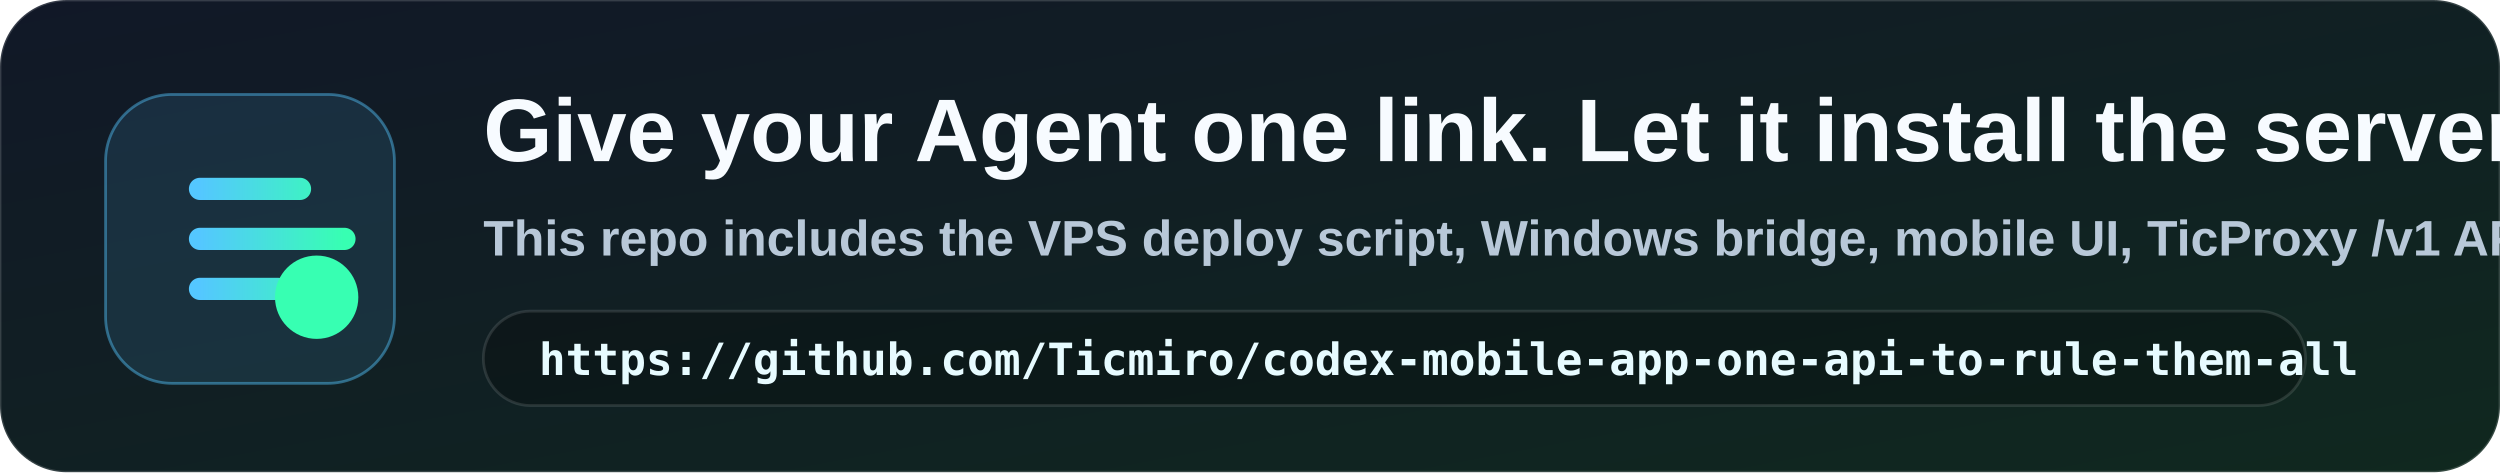
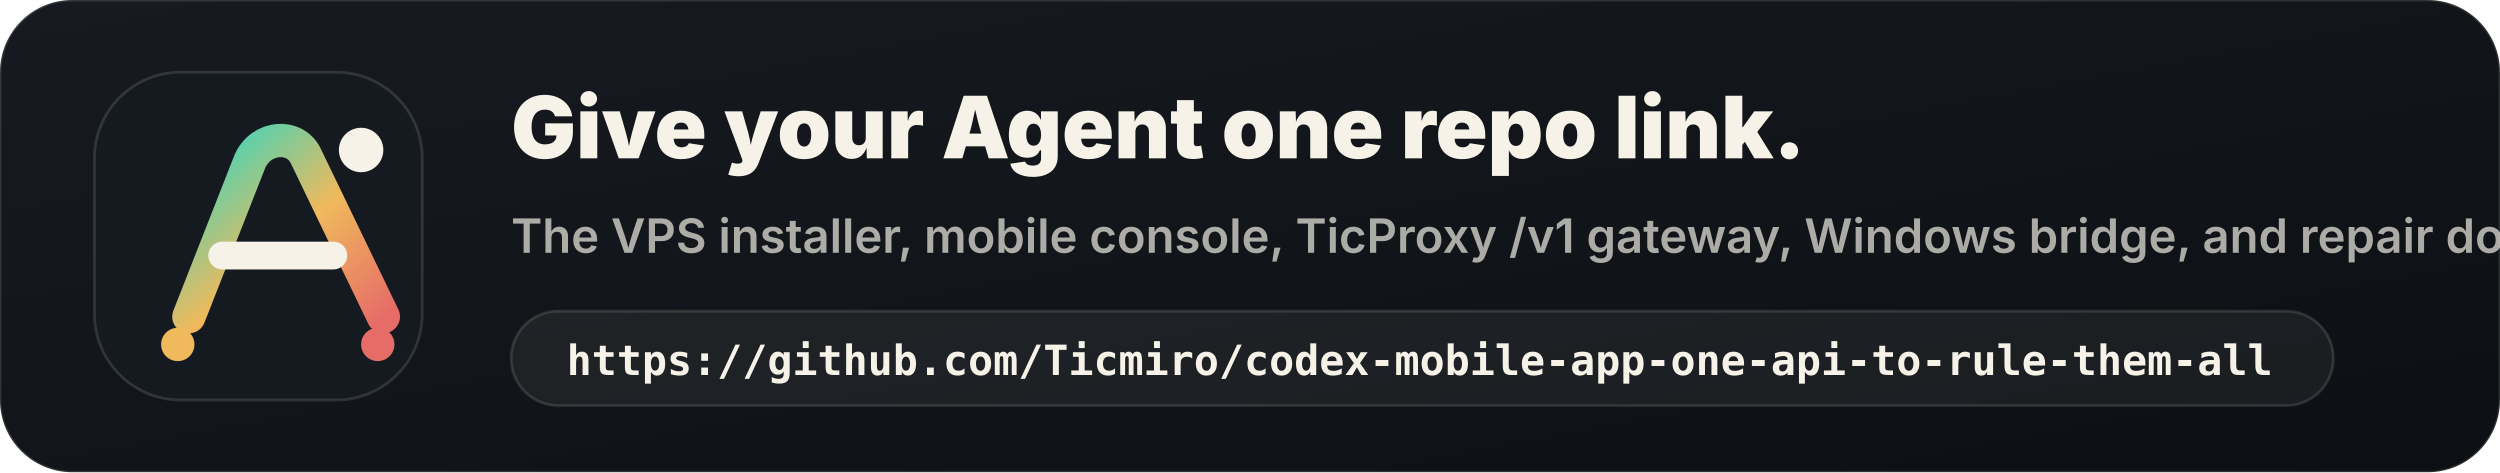
<svg xmlns="http://www.w3.org/2000/svg" width="900" height="170" viewBox="0 0 900 170" role="img" aria-labelledby="title desc">
  <defs>
-     <linearGradient id="bg" x1="0" y1="0" x2="1" y2="1">
-       <stop offset="0" stop-color="#111827" />
-       <stop offset="1" stop-color="#10281f" />
+     <linearGradient id="ink" x1="0" y1="0" x2="1" y2="1">
+       <stop offset="0" stop-color="#171b21" />
+       <stop offset="1" stop-color="#0c0f13" />
    </linearGradient>
-     <linearGradient id="accent" x1="0" y1="0" x2="1" y2="0">
-       <stop offset="0" stop-color="#54c7ff" />
-       <stop offset="1" stop-color="#37ffb2" />
+     <linearGradient id="aura" x1="0" y1="0" x2="1" y2="1">
+       <stop offset="0" stop-color="#2bd8c4" />
+       <stop offset="0.54" stop-color="#f0b95c" />
+       <stop offset="1" stop-color="#e66d67" />
    </linearGradient>
    <style>
-       .title { font: 900 32px Arial, Helvetica, sans-serif; fill: #f7fbff; letter-spacing: 0; }
-       .body { font: 650 18px Arial, Helvetica, sans-serif; fill: #b8c8d8; letter-spacing: 0; }
-       .code { font: 800 16px Consolas, 'Cascadia Mono', monospace; fill: #e7fbff; letter-spacing: 0; }
-       .spark { animation: spark 2.2s ease-in-out infinite; transform-origin: center; }
-       @keyframes spark { 0%,100% { opacity:.55; transform: scale(.94); } 50% { opacity:1; transform: scale(1.08); } }
+       .title { font: 860 31px Inter, Segoe UI, Arial, sans-serif; fill: #f6f2e8; letter-spacing: 0; }
+       .body { font: 620 17px Inter, Segoe UI, Arial, sans-serif; fill: rgba(246,242,232,.68); letter-spacing: 0; }
+       .code { font: 760 15px Consolas, Cascadia Mono, monospace; fill: #f6f2e8; letter-spacing: 0; }
+       .pulse { animation: pulse 2.3s ease-in-out infinite; transform-origin: center; }
+       @keyframes pulse { 0%,100% { opacity:.62; transform: scale(.96); } 50% { opacity:1; transform: scale(1.06); } }
    </style>
  </defs>
-   <rect width="900" height="170" rx="24" fill="url(#bg)" stroke="rgba(255,255,255,.16)" />
-   <g transform="translate(38 34)">
-     <rect width="104" height="104" rx="24" fill="rgba(84,199,255,.12)" stroke="rgba(84,199,255,.44)" />
-     <path d="M34 34h36M34 52h52M34 70h28" stroke="url(#accent)" stroke-width="8" stroke-linecap="round" />
-     <circle class="spark" cx="76" cy="73" r="15" fill="#37ffb2" />
+   <rect width="900" height="170" rx="26" fill="url(#ink)" stroke="rgba(246,242,232,.14)" />
+   <g transform="translate(34 26)">
+     <rect width="118" height="118" rx="31" fill="#151a21" stroke="rgba(246,242,232,.13)" />
+     <path d="M34 88 56 32c4-9 16-10 20-2l28 58" fill="none" stroke="url(#aura)" stroke-width="12" stroke-linecap="round" stroke-linejoin="round" />
+     <path d="M46 66h40" fill="none" stroke="#f6f2e8" stroke-width="10" stroke-linecap="round" />
+     <circle class="pulse" cx="96" cy="28" r="8" fill="#f6f2e8" />
+     <circle cx="30" cy="98" r="6" fill="#f0b95c" />
+     <circle cx="102" cy="98" r="6" fill="#e66d67" />
  </g>
-   <text x="174" y="58" class="title">Give your Agent one link. Let it install the server.</text>
-   <text x="174" y="92" class="body">This repo includes the VPS deploy script, Windows bridge, mobile UI, TicProxy /v1 API, and repair docs.</text>
-   <rect x="174" y="112" width="656" height="34" rx="17" fill="rgba(0,0,0,.25)" stroke="rgba(255,255,255,.12)" />
-   <text x="194" y="135" class="code">https://github.com/Ticmiro/codex-mobile-app-one-api-to-rule-them-all</text>
+   <text x="184" y="57" class="title">Give your Agent one repo link.</text>
+   <text x="184" y="91" class="body">The VPS installer, mobile console, TicProxy /v1 gateway, Windows bridge, and repair docs are all included.</text>
+   <rect x="184" y="112" width="656" height="34" rx="17" fill="rgba(246,242,232,.06)" stroke="rgba(246,242,232,.13)" />
+   <text x="204" y="135" class="code">https://github.com/Ticmiro/codex-mobile-app-one-api-to-rule-them-all</text>
</svg>
